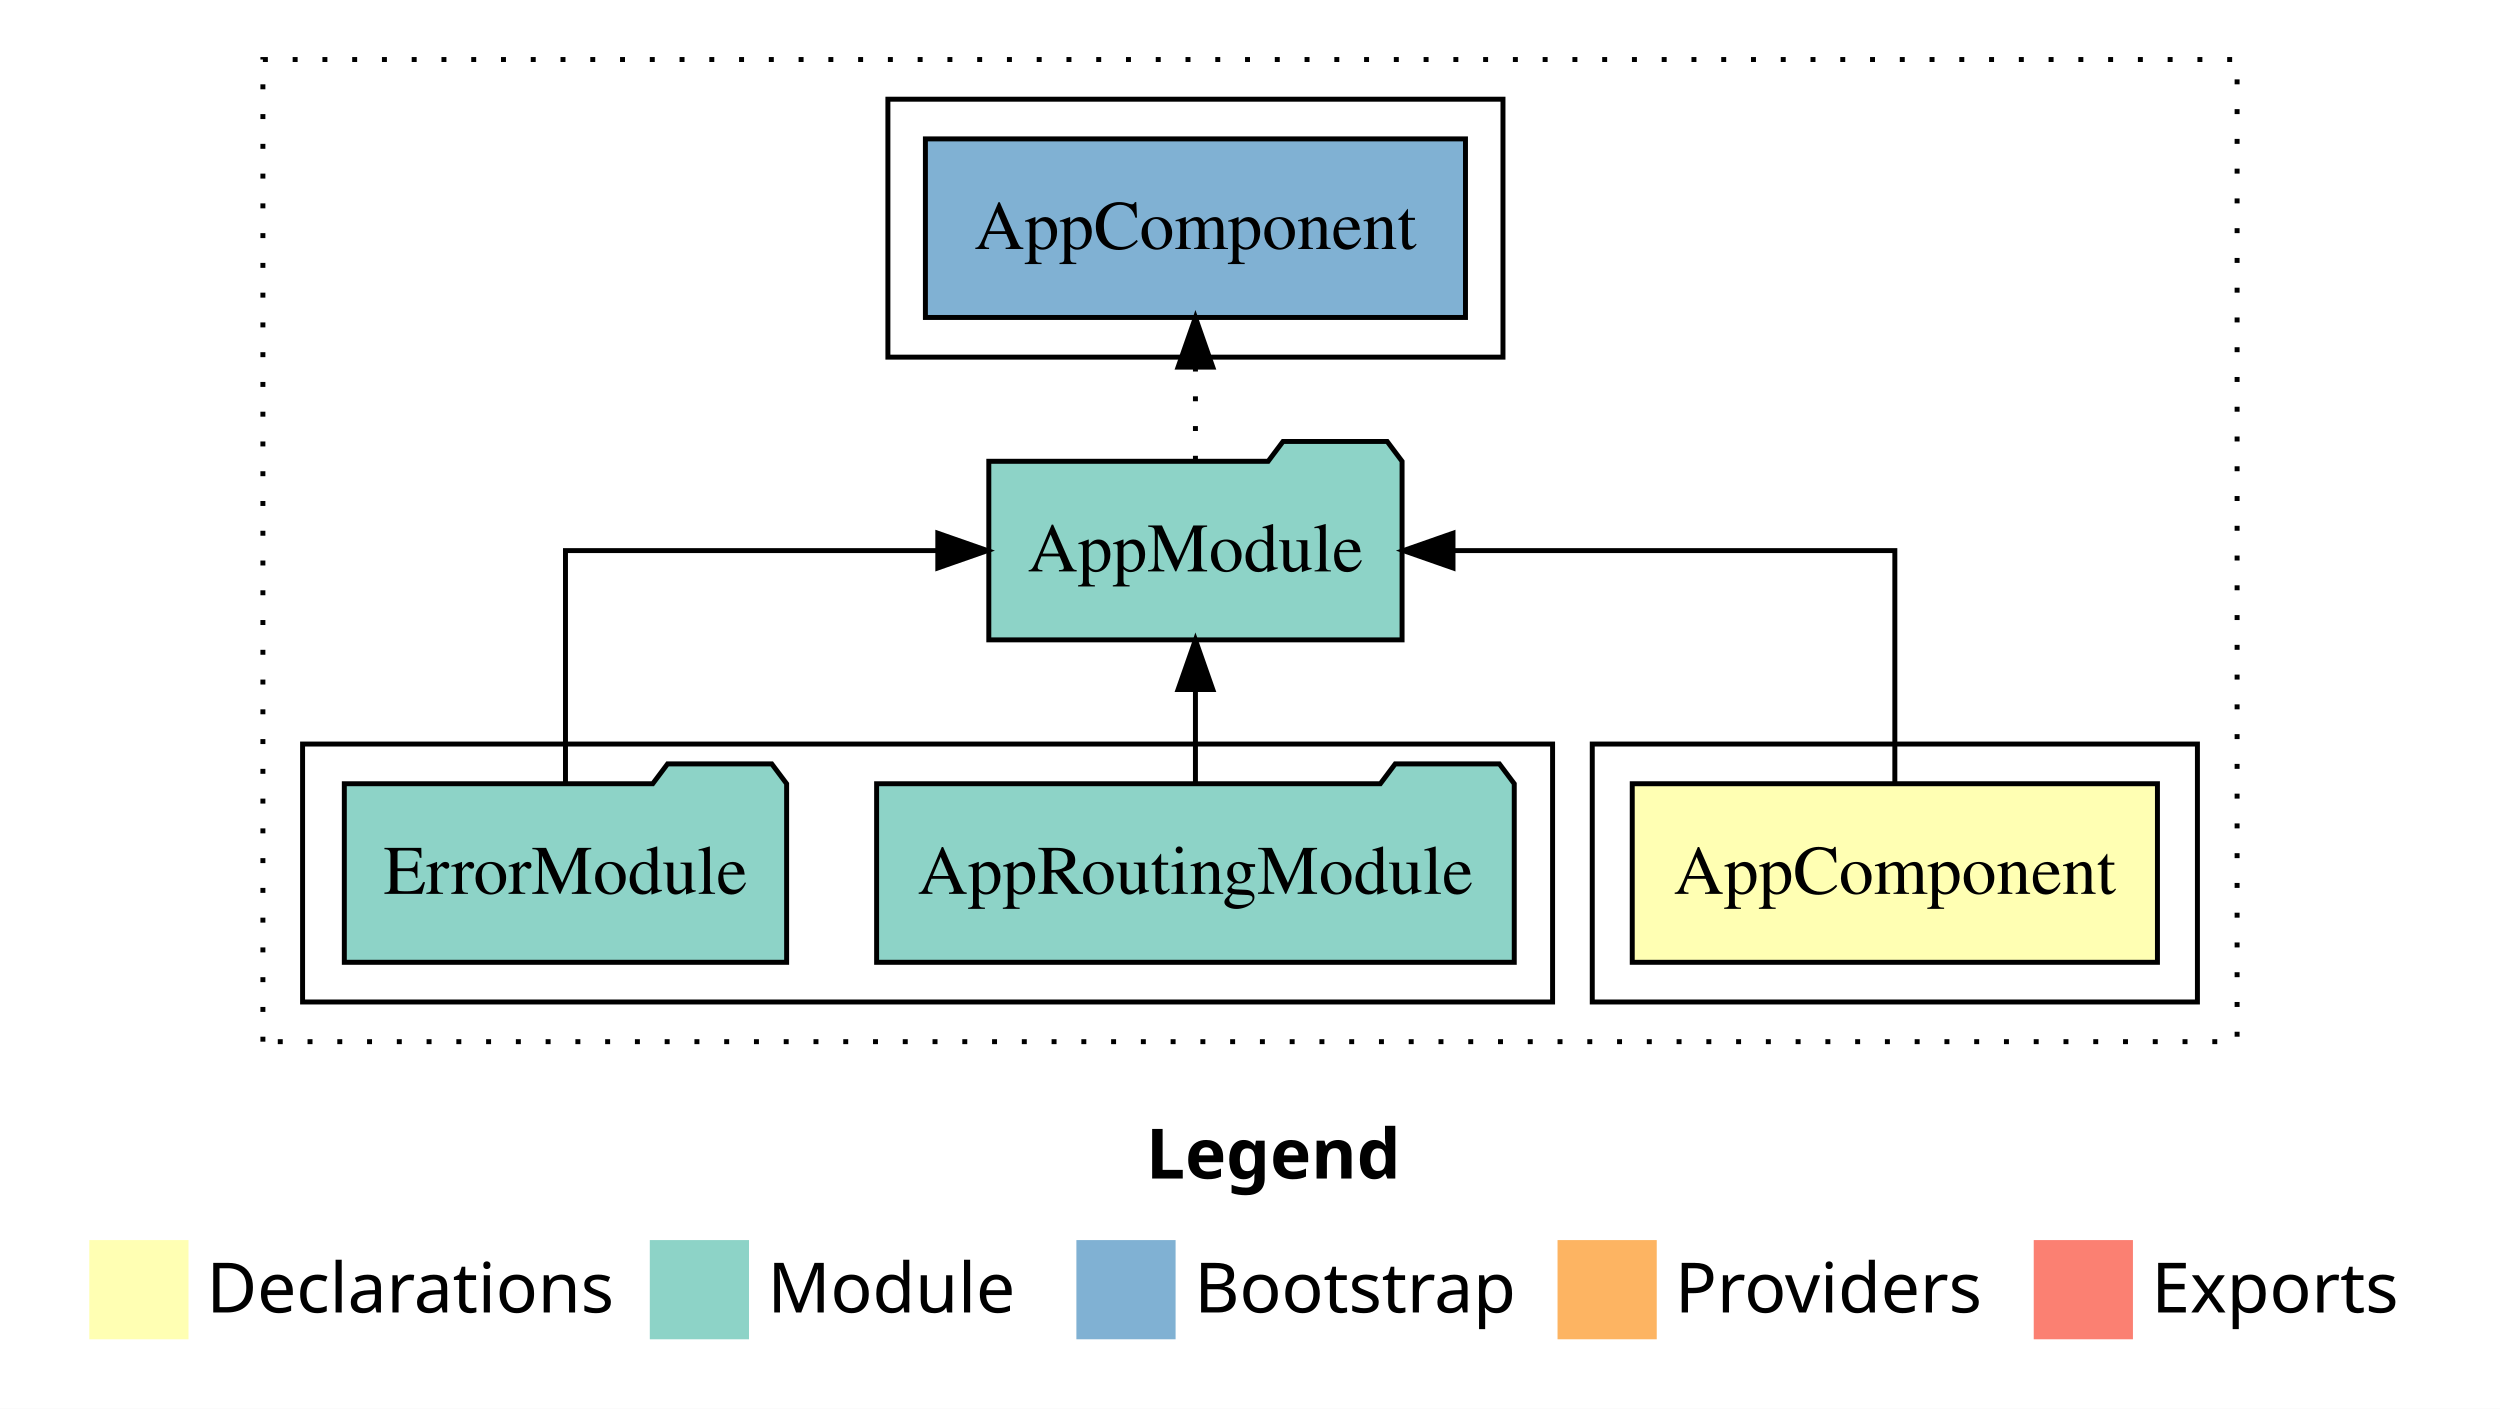
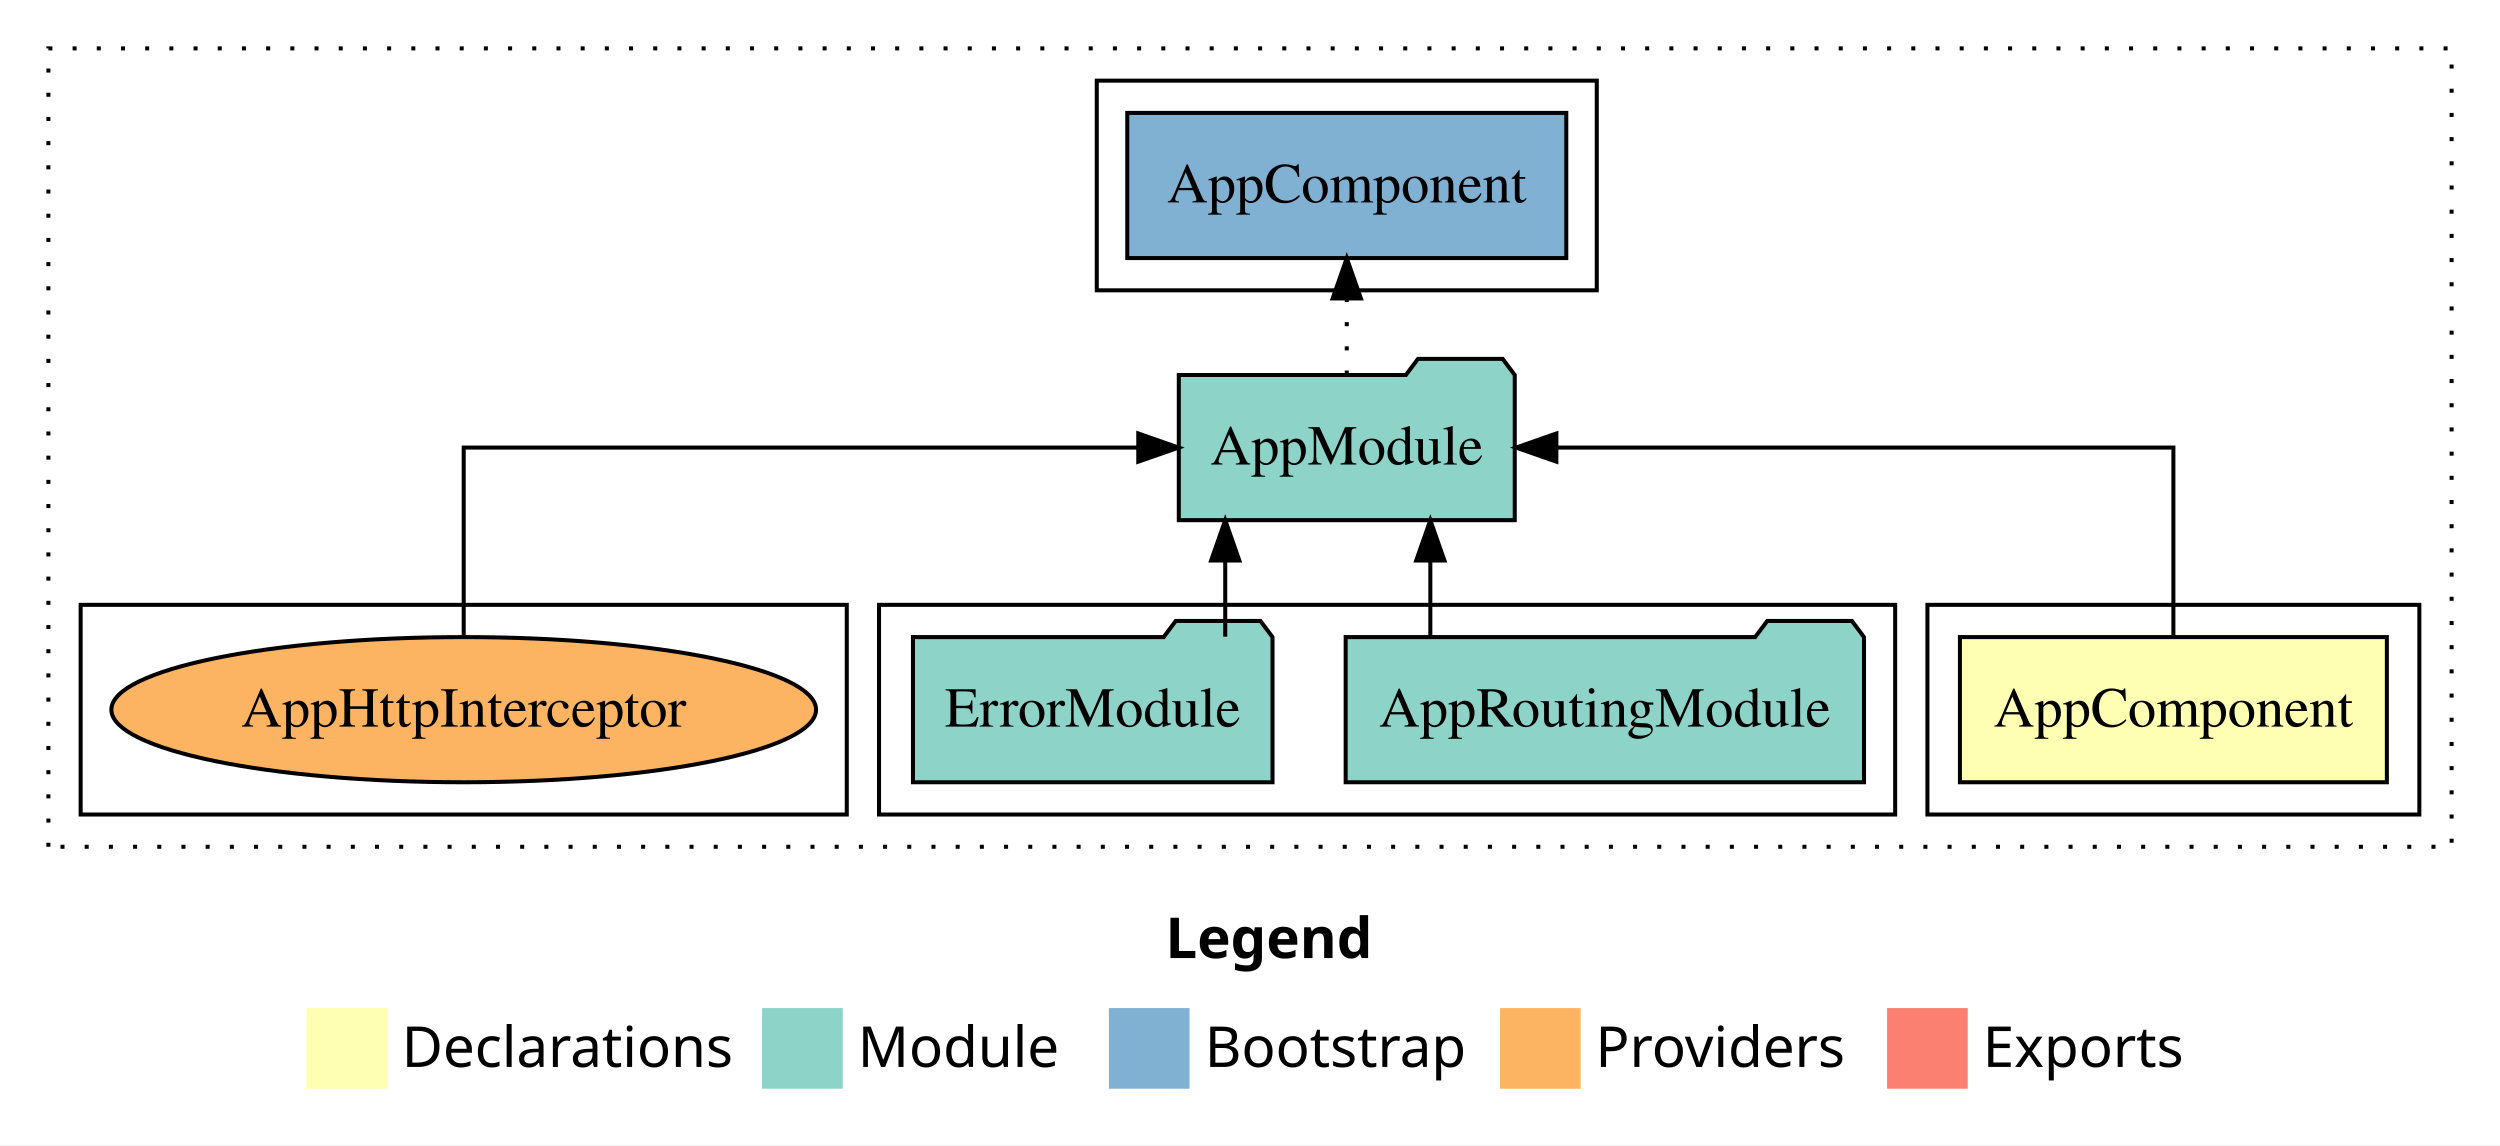
- <svg xmlns="http://www.w3.org/2000/svg" width="504pt" height="284pt" viewBox="0.00 0.00 504.00 284.00">
+ <svg xmlns="http://www.w3.org/2000/svg" width="620pt" height="284pt" viewBox="0.00 0.00 620.00 284.00">
  <g id="graph0" class="graph" transform="scale(1 1) rotate(0) translate(4 280)">
-     <polygon fill="#ffffff" stroke="transparent" points="-4,4 -4,-280 500,-280 500,4 -4,4" />
-     <text text-anchor="start" x="227.009" y="-42.4" font-family="sans-serif" font-weight="bold" font-size="14.00" fill="#000000">Legend</text>
-     <polygon fill="#ffffb3" stroke="transparent" points="14,-10 14,-30 34,-30 34,-10 14,-10" />
-     <text text-anchor="start" x="37.629" y="-15.4" font-family="sans-serif" font-size="14.00" fill="#000000">  Declarations</text>
-     <polygon fill="#8dd3c7" stroke="transparent" points="127,-10 127,-30 147,-30 147,-10 127,-10" />
-     <text text-anchor="start" x="150.725" y="-15.4" font-family="sans-serif" font-size="14.00" fill="#000000">  Module</text>
-     <polygon fill="#80b1d3" stroke="transparent" points="213,-10 213,-30 233,-30 233,-10 213,-10" />
-     <text text-anchor="start" x="236.781" y="-15.4" font-family="sans-serif" font-size="14.00" fill="#000000">  Bootstrap</text>
-     <polygon fill="#fdb462" stroke="transparent" points="310,-10 310,-30 330,-30 330,-10 310,-10" />
-     <text text-anchor="start" x="333.673" y="-15.4" font-family="sans-serif" font-size="14.00" fill="#000000">  Providers</text>
-     <polygon fill="#fb8072" stroke="transparent" points="406,-10 406,-30 426,-30 426,-10 406,-10" />
-     <text text-anchor="start" x="429.726" y="-15.4" font-family="sans-serif" font-size="14.00" fill="#000000">  Exports</text>
+     <polygon fill="#ffffff" stroke="transparent" points="-4,4 -4,-280 616,-280 616,4 -4,4" />
+     <text text-anchor="start" x="285.009" y="-42.4" font-family="sans-serif" font-weight="bold" font-size="14.00" fill="#000000">Legend</text>
+     <polygon fill="#ffffb3" stroke="transparent" points="72,-10 72,-30 92,-30 92,-10 72,-10" />
+     <text text-anchor="start" x="95.629" y="-15.4" font-family="sans-serif" font-size="14.00" fill="#000000">  Declarations</text>
+     <polygon fill="#8dd3c7" stroke="transparent" points="185,-10 185,-30 205,-30 205,-10 185,-10" />
+     <text text-anchor="start" x="208.725" y="-15.4" font-family="sans-serif" font-size="14.00" fill="#000000">  Module</text>
+     <polygon fill="#80b1d3" stroke="transparent" points="271,-10 271,-30 291,-30 291,-10 271,-10" />
+     <text text-anchor="start" x="294.781" y="-15.4" font-family="sans-serif" font-size="14.00" fill="#000000">  Bootstrap</text>
+     <polygon fill="#fdb462" stroke="transparent" points="368,-10 368,-30 388,-30 388,-10 368,-10" />
+     <text text-anchor="start" x="391.673" y="-15.4" font-family="sans-serif" font-size="14.00" fill="#000000">  Providers</text>
+     <polygon fill="#fb8072" stroke="transparent" points="464,-10 464,-30 484,-30 484,-10 464,-10" />
+     <text text-anchor="start" x="487.726" y="-15.4" font-family="sans-serif" font-size="14.00" fill="#000000">  Exports</text>
    <g id="clust1" class="cluster">
-       <polygon fill="none" stroke="#000000" stroke-dasharray="1,5" points="49,-70 49,-268 447,-268 447,-70 49,-70" />
+       <polygon fill="none" stroke="#000000" stroke-dasharray="1,5" points="8,-70 8,-268 604,-268 604,-70 8,-70" />
    </g>
    <g id="clust2" class="cluster">
-       <polygon fill="none" stroke="#000000" points="317,-78 317,-130 439,-130 439,-78 317,-78" />
+       <polygon fill="none" stroke="#000000" points="474,-78 474,-130 596,-130 596,-78 474,-78" />
    </g>
    <g id="clust4" class="cluster">
-       <polygon fill="none" stroke="#000000" points="57,-78 57,-130 309,-130 309,-78 57,-78" />
+       <polygon fill="none" stroke="#000000" points="214,-78 214,-130 466,-130 466,-78 214,-78" />
    </g>
    <g id="clust6" class="cluster">
-       <polygon fill="none" stroke="#000000" points="175,-208 175,-260 299,-260 299,-208 175,-208" />
+       <polygon fill="none" stroke="#000000" points="268,-208 268,-260 392,-260 392,-208 268,-208" />
+     </g>
+     <g id="clust7" class="cluster">
+       <polygon fill="none" stroke="#000000" points="16,-78 16,-130 206,-130 206,-78 16,-78" />
    </g>
    <g id="node1" class="node">
-       <polygon fill="#ffffb3" stroke="#000000" points="430.94,-122 325.06,-122 325.06,-86 430.94,-86 430.94,-122" />
-       <text text-anchor="middle" x="378" y="-99.8" font-family="Times,serif" font-size="14.00" fill="#000000">AppComponent</text>
+       <polygon fill="#ffffb3" stroke="#000000" points="587.94,-122 482.06,-122 482.06,-86 587.94,-86 587.94,-122" />
+       <text text-anchor="middle" x="535" y="-99.8" font-family="Times,serif" font-size="14.00" fill="#000000">AppComponent</text>
    </g>
    <g id="node2" class="node">
-       <polygon fill="#8dd3c7" stroke="#000000" points="278.657,-187 275.657,-191 254.657,-191 251.657,-187 195.343,-187 195.343,-151 278.657,-151 278.657,-187" />
-       <text text-anchor="middle" x="237" y="-164.8" font-family="Times,serif" font-size="14.00" fill="#000000">AppModule</text>
+       <polygon fill="#8dd3c7" stroke="#000000" points="371.657,-187 368.657,-191 347.657,-191 344.657,-187 288.343,-187 288.343,-151 371.657,-151 371.657,-187" />
+       <text text-anchor="middle" x="330" y="-164.8" font-family="Times,serif" font-size="14.00" fill="#000000">AppModule</text>
    </g>
    <g id="edge1" class="edge">
-       <path fill="none" stroke="#000000" d="M378,-122.106C378,-141.339 378,-169 378,-169 378,-169 288.923,-169 288.923,-169" />
-       <polygon fill="#000000" stroke="#000000" points="288.923,-165.5 278.923,-169 288.923,-172.5 288.923,-165.5" />
+       <path fill="none" stroke="#000000" d="M535,-122.106C535,-141.339 535,-169 535,-169 535,-169 381.979,-169 381.979,-169" />
+       <polygon fill="#000000" stroke="#000000" points="381.979,-165.5 371.979,-169 381.979,-172.5 381.979,-165.5" />
    </g>
    <g id="node5" class="node">
-       <polygon fill="#80b1d3" stroke="#000000" points="291.439,-252 182.561,-252 182.561,-216 291.439,-216 291.439,-252" />
-       <text text-anchor="middle" x="237" y="-229.8" font-family="Times,serif" font-size="14.00" fill="#000000">AppComponent </text>
+       <polygon fill="#80b1d3" stroke="#000000" points="384.439,-252 275.561,-252 275.561,-216 384.439,-216 384.439,-252" />
+       <text text-anchor="middle" x="330" y="-229.8" font-family="Times,serif" font-size="14.00" fill="#000000">AppComponent </text>
    </g>
    <g id="edge4" class="edge">
-       <path fill="none" stroke="#000000" stroke-dasharray="1,5" d="M237,-187.106C237,-187.106 237,-205.991 237,-205.991" />
-       <polygon fill="#000000" stroke="#000000" points="233.5,-205.991 237,-215.991 240.5,-205.991 233.5,-205.991" />
+       <path fill="none" stroke="#000000" stroke-dasharray="1,5" d="M330,-187.106C330,-187.106 330,-205.991 330,-205.991" />
+       <polygon fill="#000000" stroke="#000000" points="326.5,-205.991 330,-215.991 333.5,-205.991 326.5,-205.991" />
    </g>
    <g id="node3" class="node">
-       <polygon fill="#8dd3c7" stroke="#000000" points="301.274,-122 298.274,-126 277.274,-126 274.274,-122 172.726,-122 172.726,-86 301.274,-86 301.274,-122" />
-       <text text-anchor="middle" x="237" y="-99.8" font-family="Times,serif" font-size="14.00" fill="#000000">AppRoutingModule</text>
+       <polygon fill="#8dd3c7" stroke="#000000" points="458.274,-122 455.274,-126 434.274,-126 431.274,-122 329.726,-122 329.726,-86 458.274,-86 458.274,-122" />
+       <text text-anchor="middle" x="394" y="-99.8" font-family="Times,serif" font-size="14.00" fill="#000000">AppRoutingModule</text>
    </g>
    <g id="edge2" class="edge">
-       <path fill="none" stroke="#000000" d="M237,-122.106C237,-122.106 237,-140.991 237,-140.991" />
-       <polygon fill="#000000" stroke="#000000" points="233.5,-140.991 237,-150.991 240.5,-140.991 233.5,-140.991" />
+       <path fill="none" stroke="#000000" d="M350.721,-122.106C350.721,-122.106 350.721,-140.991 350.721,-140.991" />
+       <polygon fill="#000000" stroke="#000000" points="347.221,-140.991 350.721,-150.991 354.221,-140.991 347.221,-140.991" />
    </g>
    <g id="node4" class="node">
-       <polygon fill="#8dd3c7" stroke="#000000" points="154.584,-122 151.584,-126 130.584,-126 127.584,-122 65.416,-122 65.416,-86 154.584,-86 154.584,-122" />
-       <text text-anchor="middle" x="110" y="-99.8" font-family="Times,serif" font-size="14.00" fill="#000000">ErrorModule</text>
+       <polygon fill="#8dd3c7" stroke="#000000" points="311.584,-122 308.584,-126 287.584,-126 284.584,-122 222.416,-122 222.416,-86 311.584,-86 311.584,-122" />
+       <text text-anchor="middle" x="267" y="-99.8" font-family="Times,serif" font-size="14.00" fill="#000000">ErrorModule</text>
    </g>
    <g id="edge3" class="edge">
-       <path fill="none" stroke="#000000" d="M110,-122.106C110,-141.339 110,-169 110,-169 110,-169 185.064,-169 185.064,-169" />
-       <polygon fill="#000000" stroke="#000000" points="185.064,-172.5 195.064,-169 185.063,-165.5 185.064,-172.5" />
+       <path fill="none" stroke="#000000" d="M299.857,-122.106C299.857,-122.106 299.857,-140.991 299.857,-140.991" />
+       <polygon fill="#000000" stroke="#000000" points="296.357,-140.991 299.857,-150.991 303.357,-140.991 296.357,-140.991" />
+     </g>
+     <g id="node6" class="node">
+       <ellipse fill="#fdb462" stroke="#000000" cx="111" cy="-104" rx="87.379" ry="18" />
+       <text text-anchor="middle" x="111" y="-99.8" font-family="Times,serif" font-size="14.00" fill="#000000">AppHttpInterceptor</text>
+     </g>
+     <g id="edge5" class="edge">
+       <path fill="none" stroke="#000000" d="M111,-122.106C111,-141.339 111,-169 111,-169 111,-169 278.292,-169 278.292,-169" />
+       <polygon fill="#000000" stroke="#000000" points="278.292,-172.5 288.292,-169 278.292,-165.5 278.292,-172.5" />
    </g>
  </g>
</svg>
